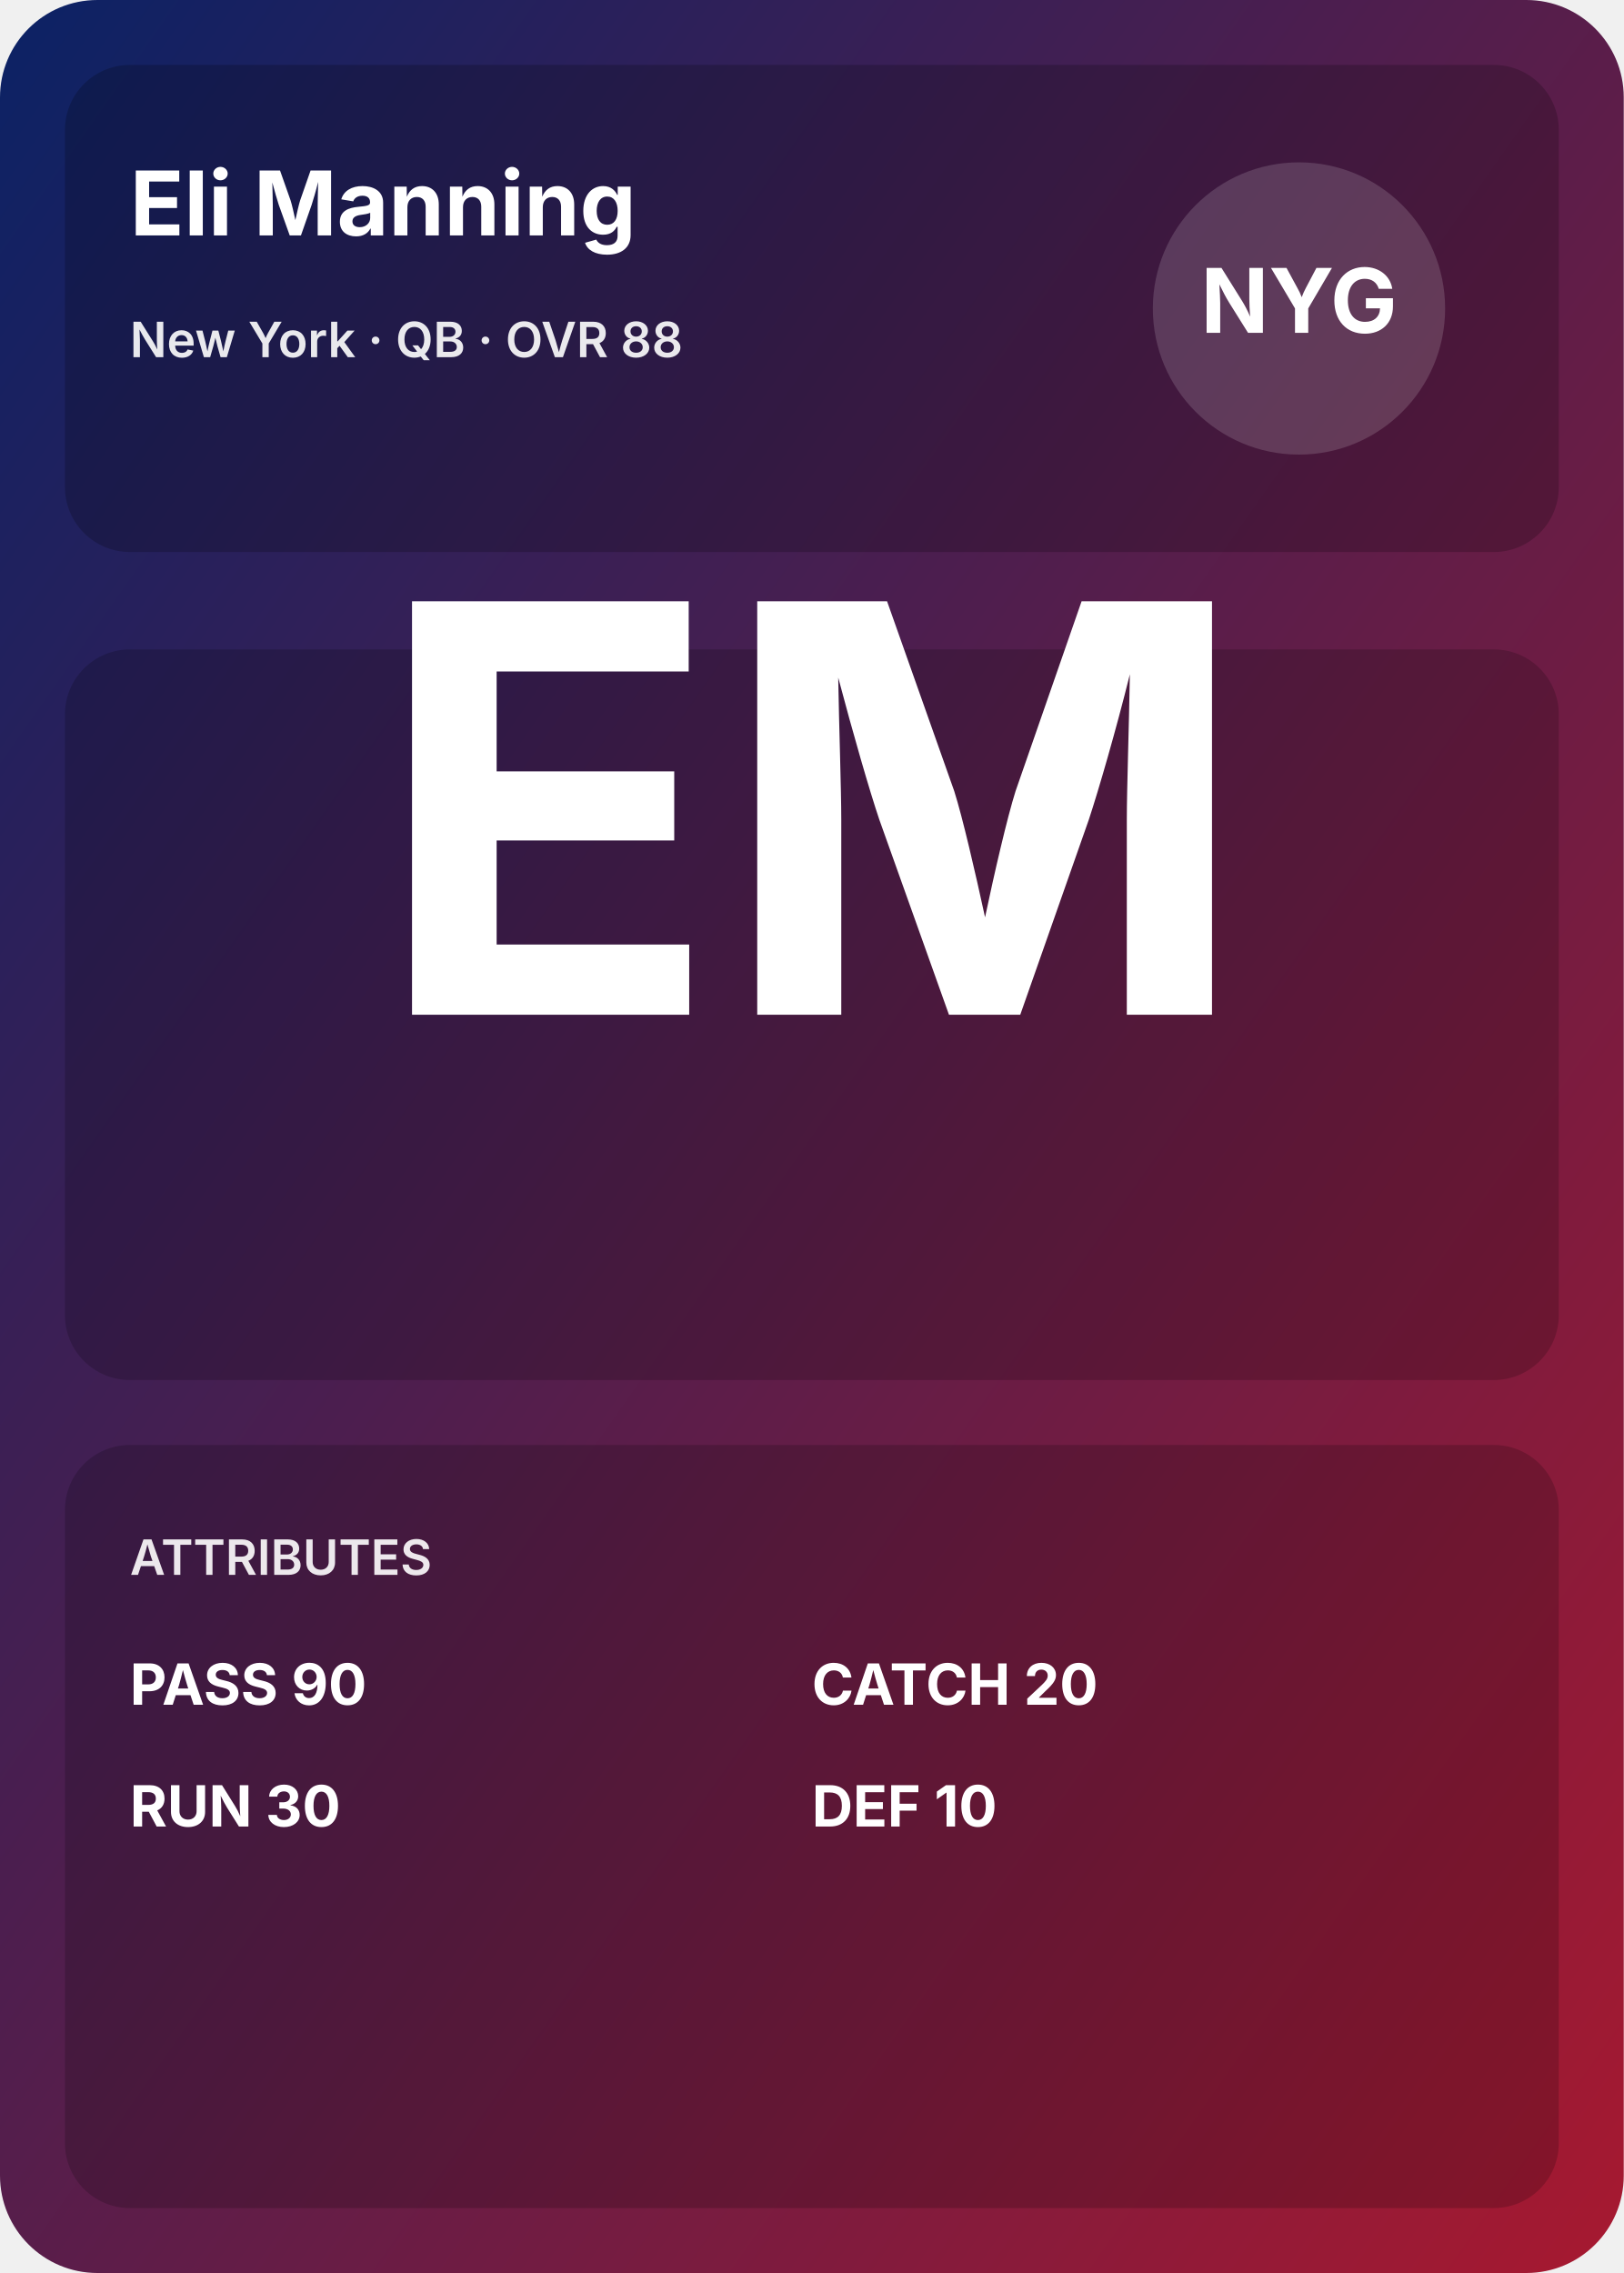
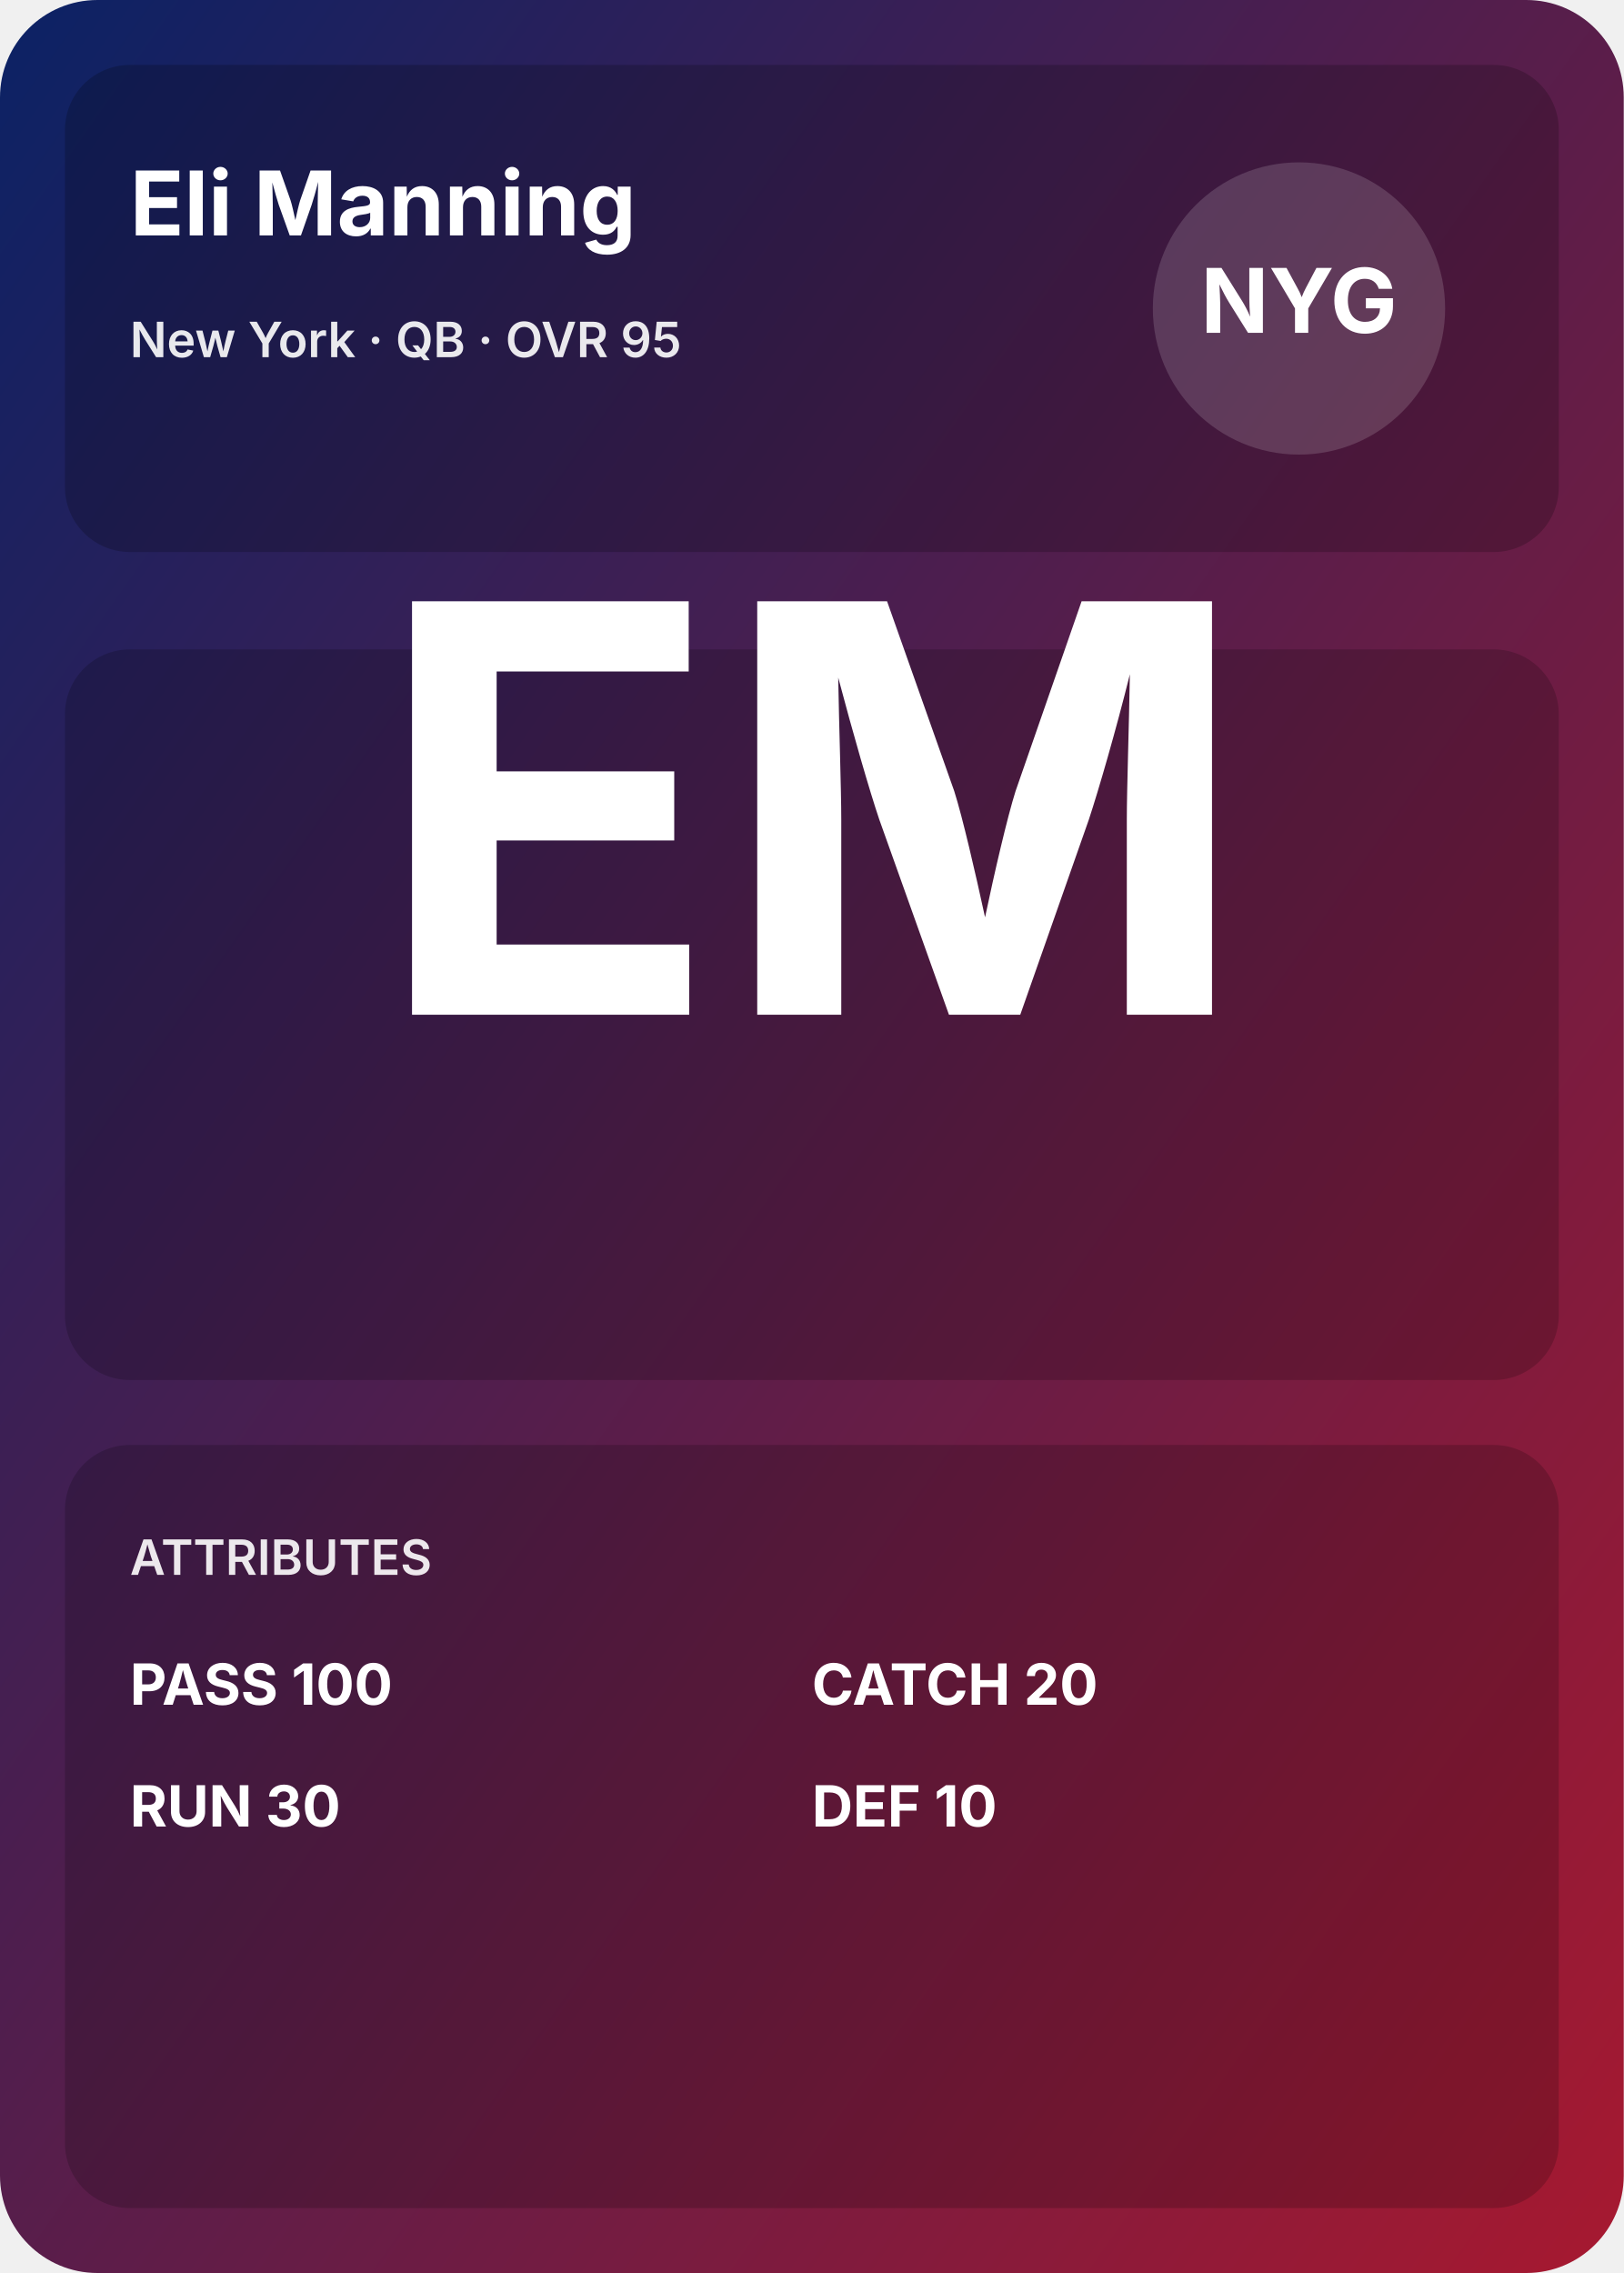
<svg xmlns="http://www.w3.org/2000/svg" viewBox="0 0 400 560">
  <defs>
    <style>
    .title { font: 700 22px Inter, system-ui, -apple-system, Segoe UI, Roboto; fill: #fff; }
    .label { font: 600 12px Inter, system-ui, -apple-system, Segoe UI, Roboto; fill: #fff; opacity: .9; }
    .stat  { font: 700 14px Inter, system-ui, -apple-system, Segoe UI, Roboto; fill: #fff; }
</style>
    <linearGradient id="bg" x1="0" y1="0" x2="1" y2="1">
      <stop offset="0%" stop-color="#0B2265" />
      <stop offset="100%" stop-color="#A71930" />
    </linearGradient>
  </defs>
  <rect x="0" y="0" width="400" height="560" rx="24" fill="url(#bg)" />
  <rect x="16" y="16" width="368" height="120" rx="16" fill="rgba(0,0,0,.2)" />
  <text x="32" y="58" class="title">Eli Manning</text>
-   <text x="32" y="88" class="label">New York · QB · OVR 88</text>
-   <g transform="translate(0,0)">
+   <text x="32" y="88" class="label">New York · QB · OVR 95</text>
+   <g>
    <circle cx="320" cy="76" r="36" fill="rgba(255,255,255,.15)" />
    <text x="320" y="82" text-anchor="middle" class="title">NYG</text>
  </g>
-   <g transform="translate(0,0)">
+   <g>
    <rect x="16" y="160" width="368" height="180" rx="16" fill="rgba(0,0,0,.18)" />
    <text x="200" y="250" text-anchor="middle" class="title" style="font-size:140px">EM</text>
  </g>
-   <g transform="translate(0,0)">
+   <g>
    <rect x="16" y="356" width="368" height="188" rx="16" fill="rgba(0,0,0,.18)" />
    <text x="32" y="388" class="label">ATTRIBUTES</text>
-     <text x="32" y="420" class="stat">PASS 90</text>
+     <text x="32" y="420" class="stat">PASS 100</text>
    <text x="32" y="450" class="stat">RUN 30</text>
    <text x="200" y="420" class="stat">CATCH 20</text>
    <text x="200" y="450" class="stat">DEF 10</text>
  </g>
</svg>
